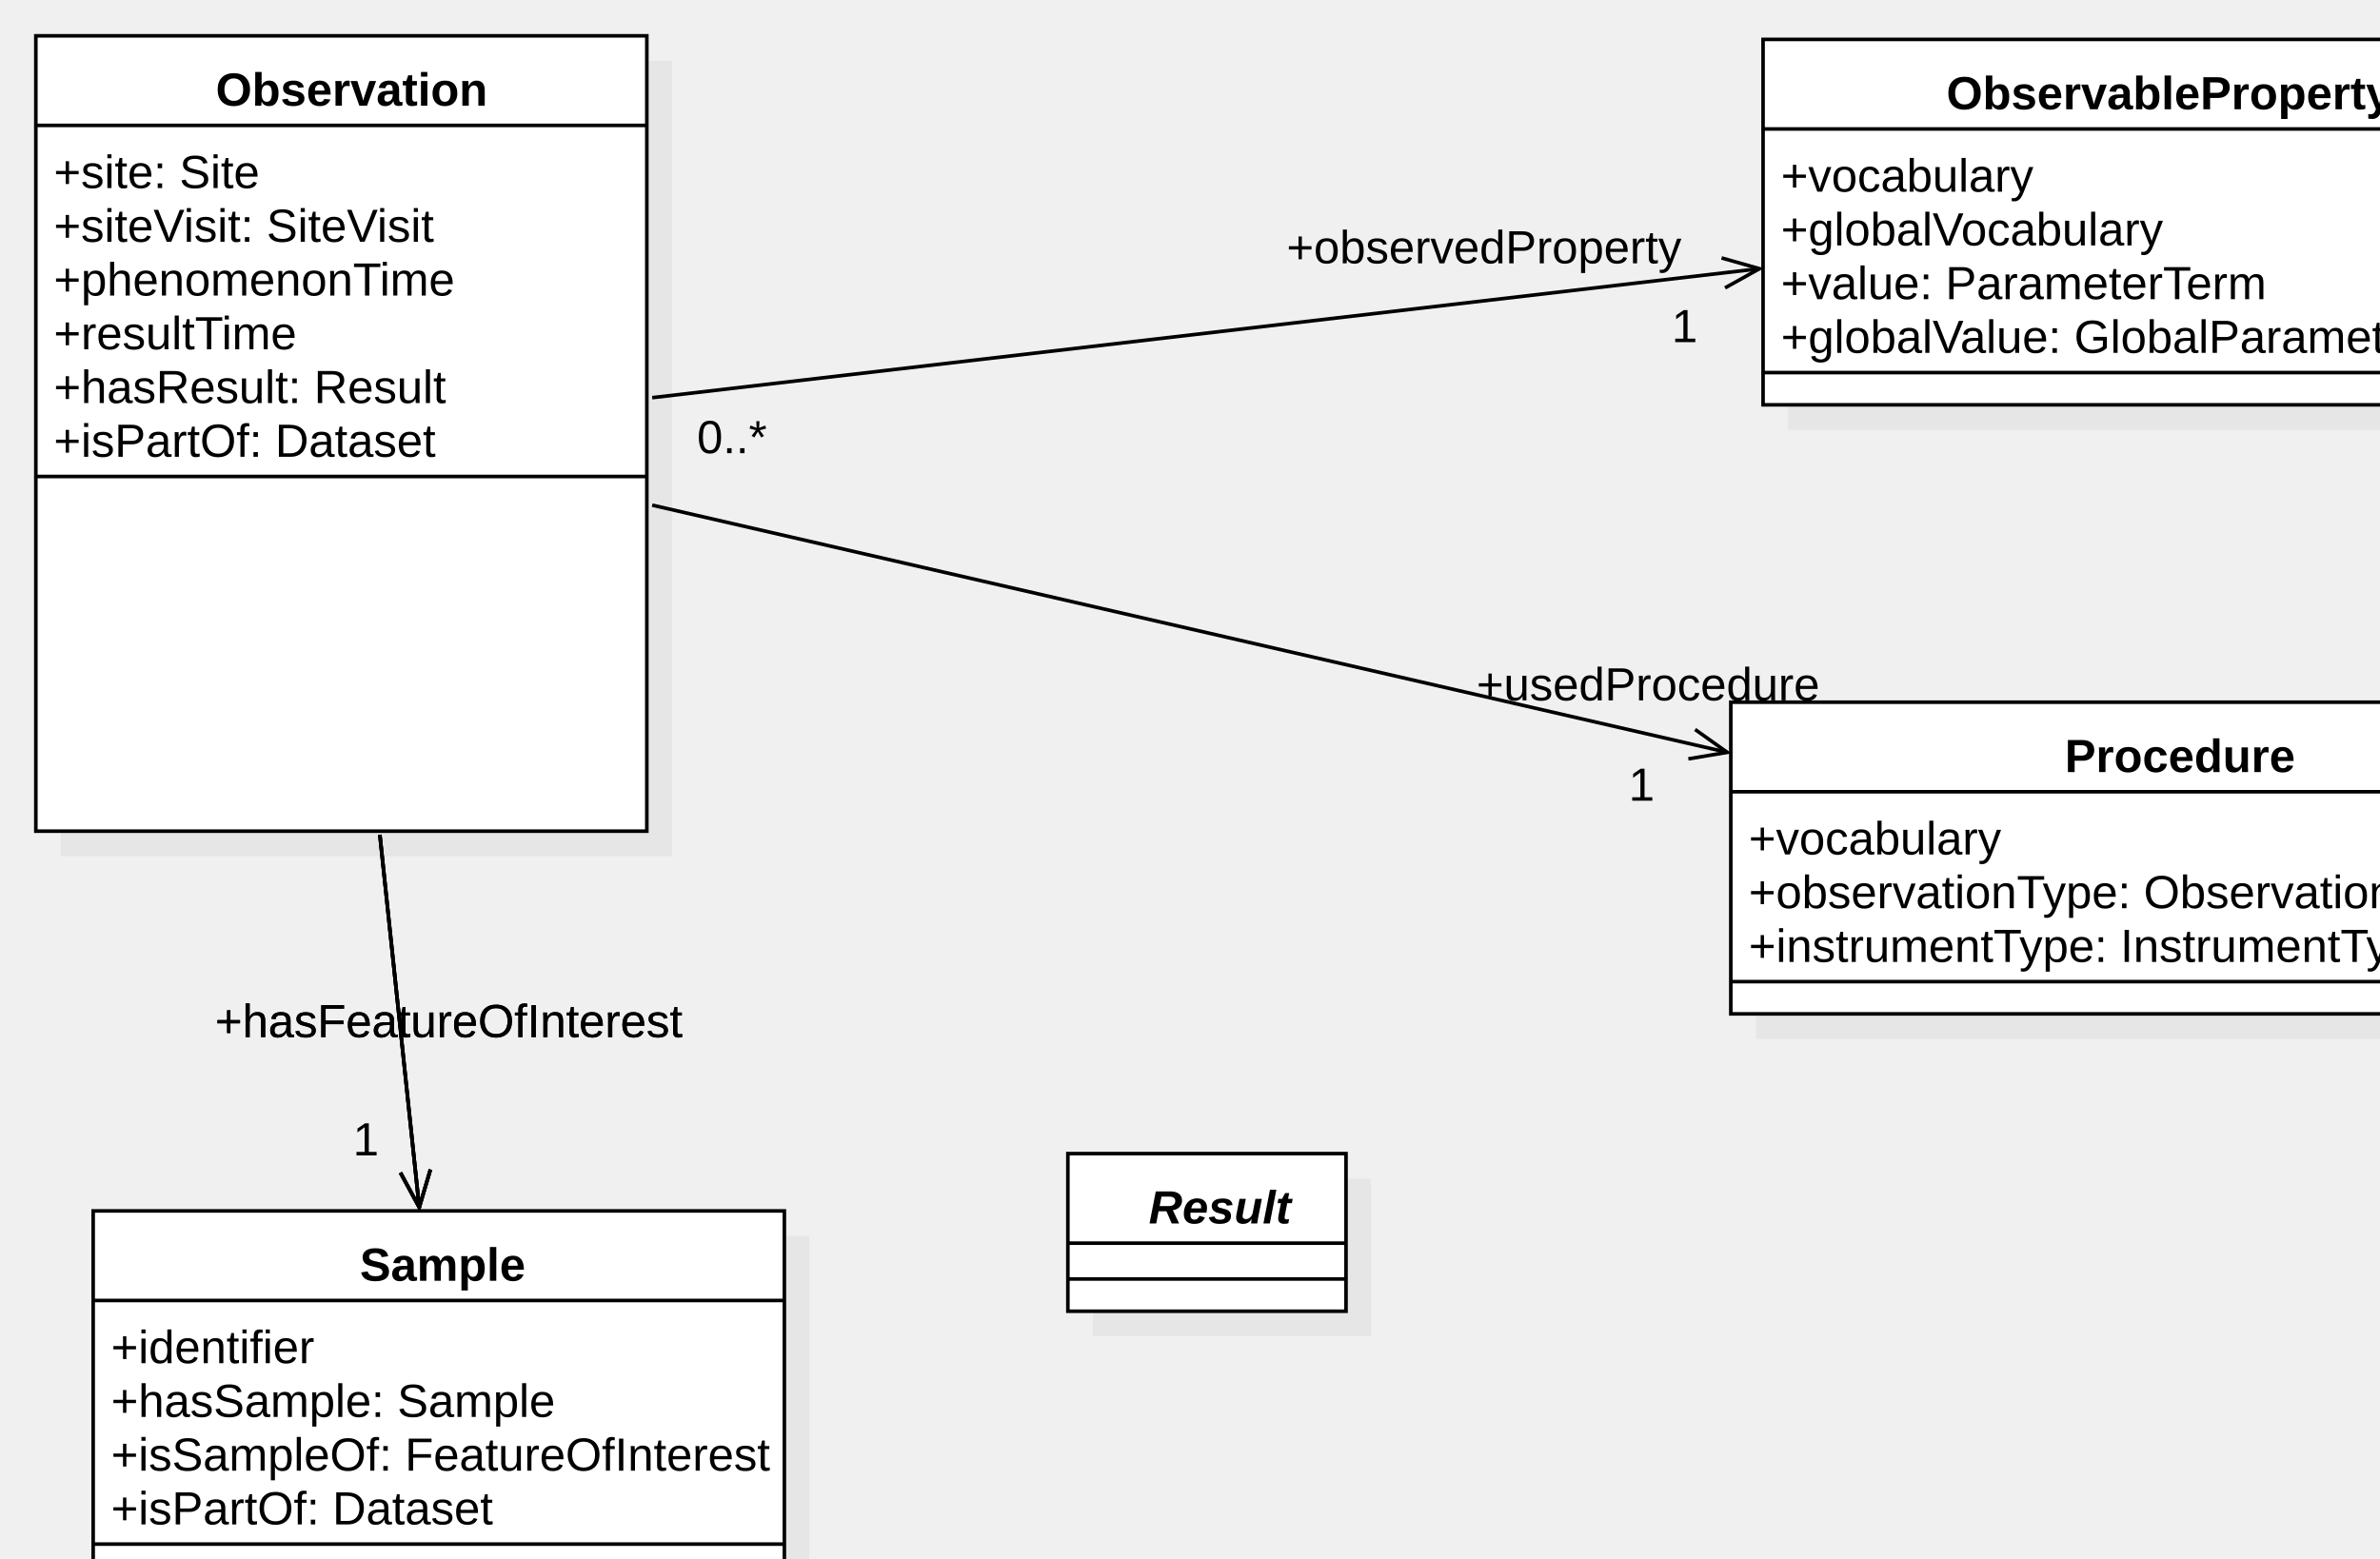
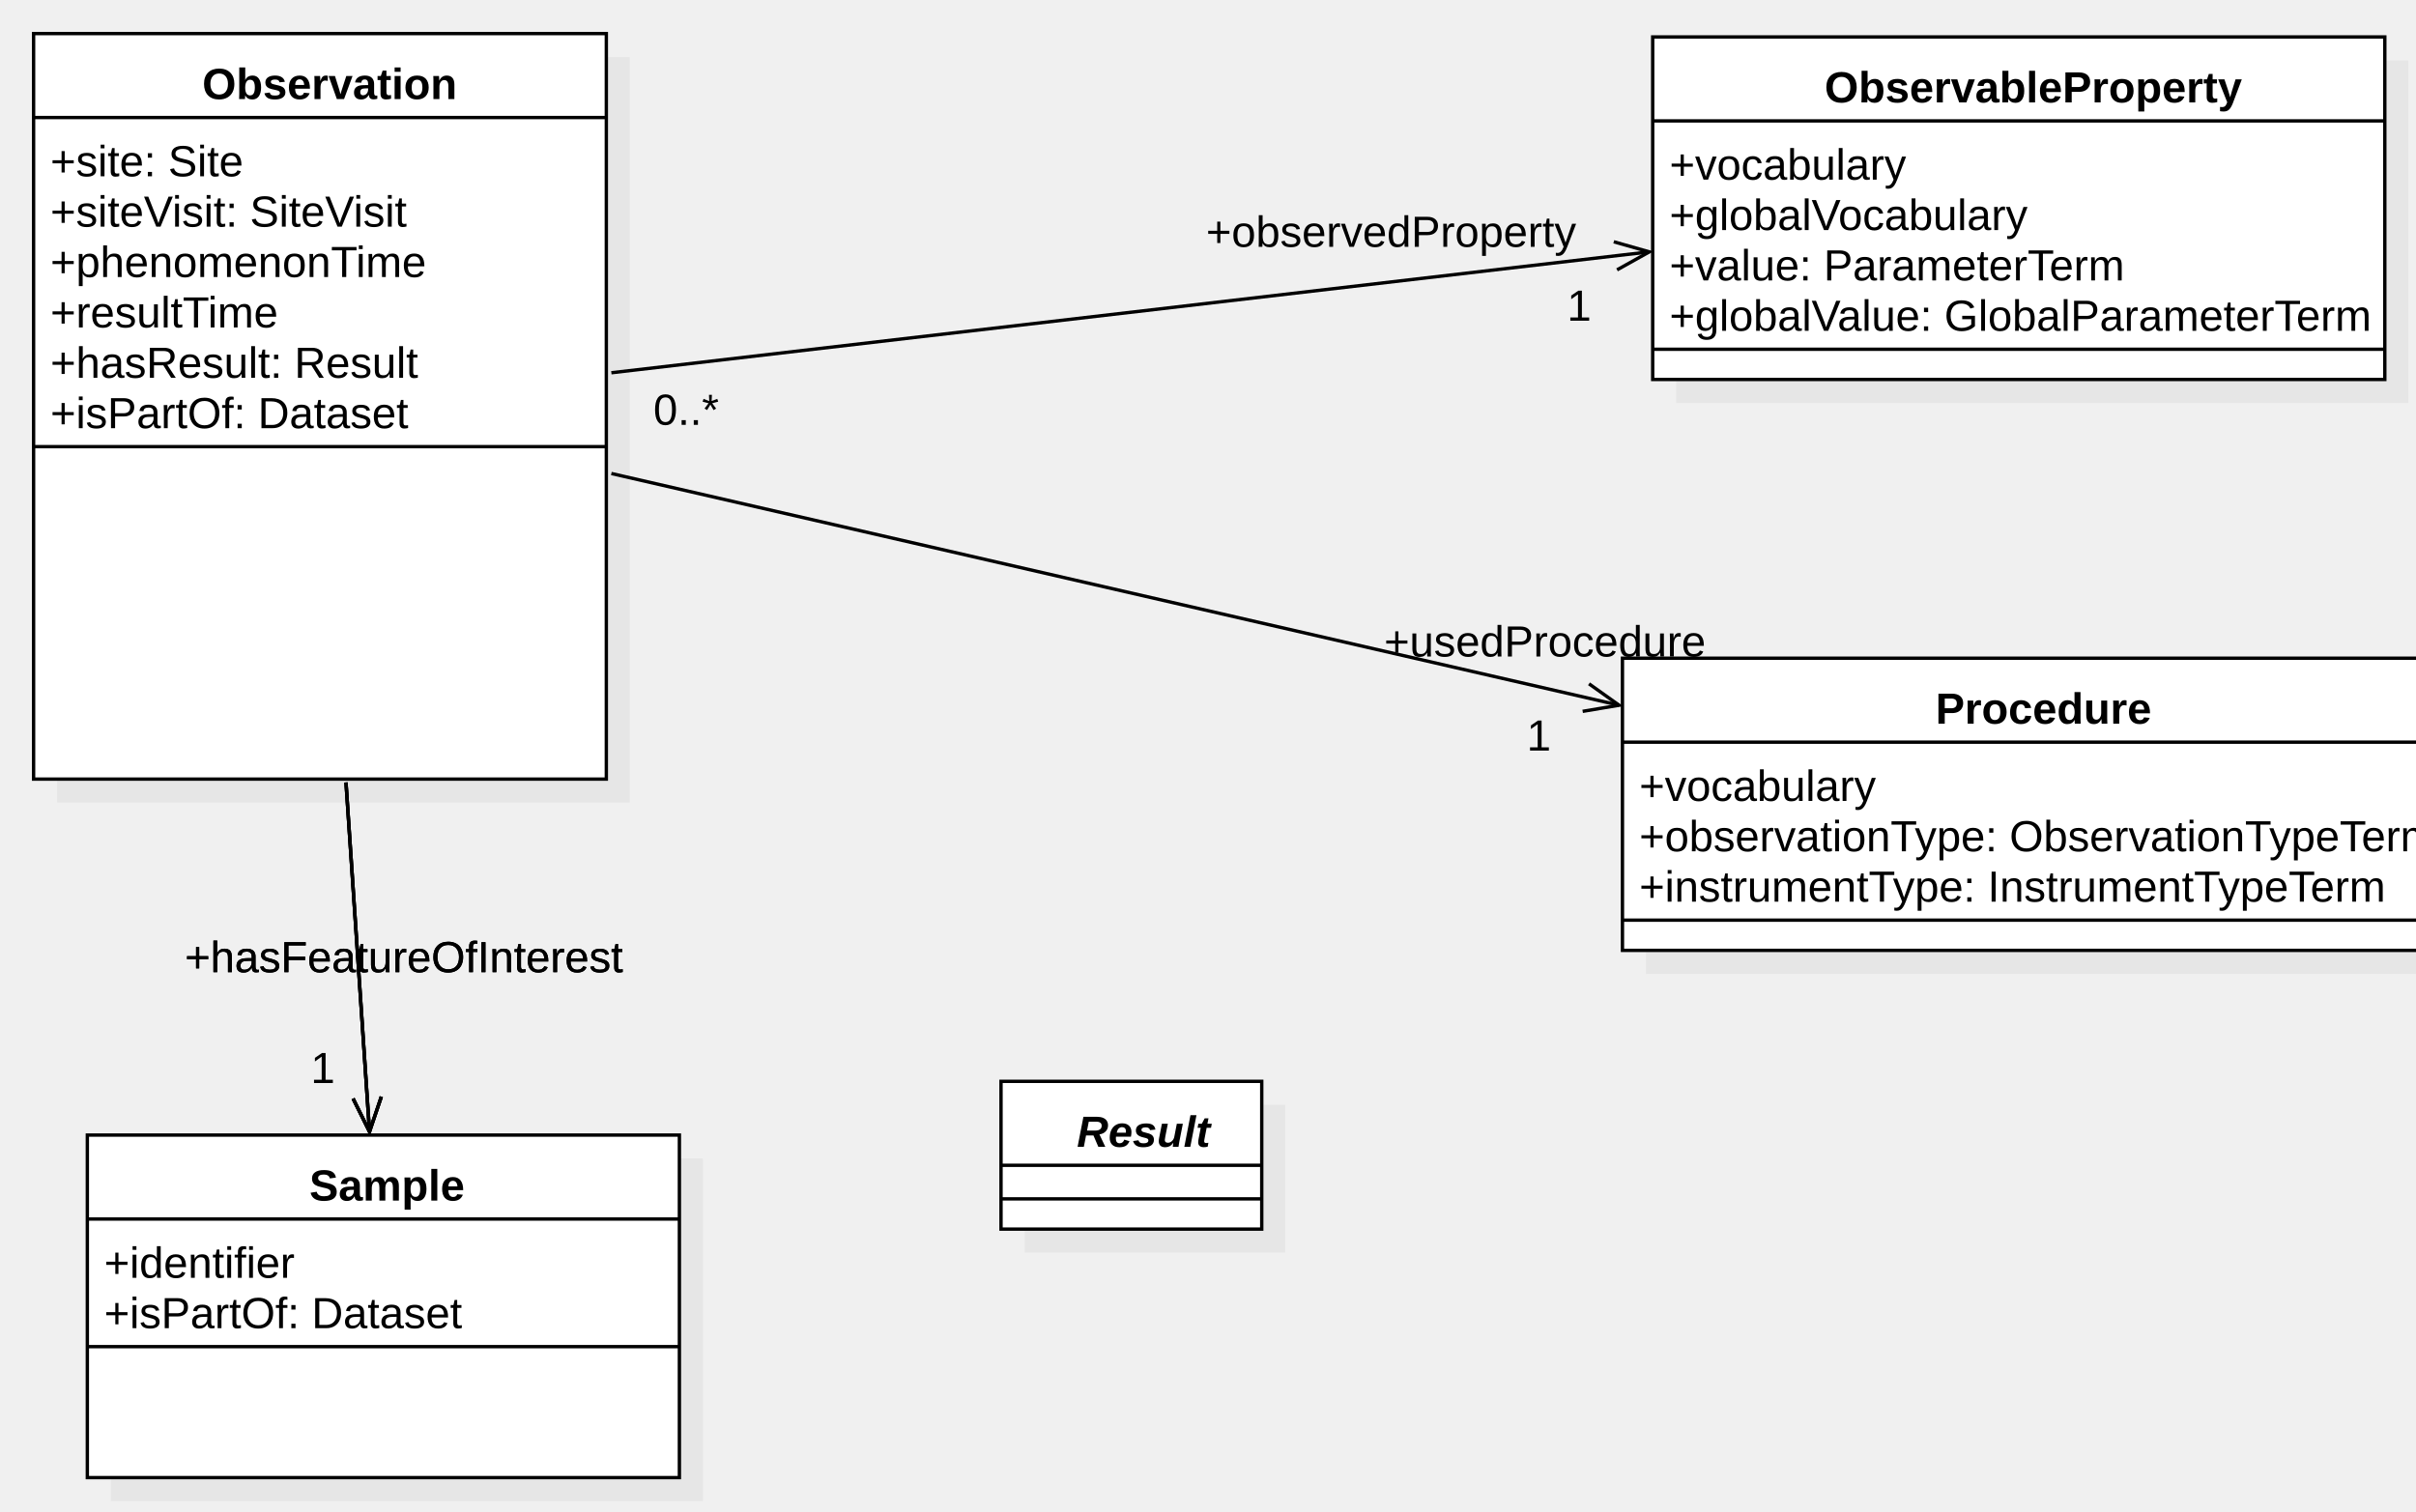
- <svg xmlns="http://www.w3.org/2000/svg" height="435" version="1.1" width="664.163">
+ <svg xmlns="http://www.w3.org/2000/svg" height="450" version="1.1" width="719.236">
  <defs />
  <g>
    <g transform="translate(-446,-222) scale(1,1)">
      <rect fill="#C0C0C0" height="222" opacity="0.2" stroke="none" width="170.503" x="463" y="239" />
    </g>
    <g transform="translate(-446,-222) scale(1,1)">
      <rect fill="#ffffff" height="222" stroke="none" width="170.503" x="456" y="232" />
    </g>
    <g transform="translate(-446,-222) scale(1,1)">
      <path d="M 456 232 L 626.503 232 L 626.503 454 L 456 454 L 456 232 Z Z" fill="none" stroke="#000000" stroke-miterlimit="10" />
    </g>
    <g transform="translate(-446,-222) scale(1,1)">
      <path d="M 456 257 L 626.503 257" fill="none" stroke="#000000" stroke-miterlimit="10" />
    </g>
    <g transform="translate(-446,-222) scale(1,1)">
      <path d="M 456 355 L 626.503 355" fill="none" stroke="#000000" stroke-miterlimit="10" />
    </g>
    <g transform="translate(-446,-222) scale(1,1)">
      <g>
        <path fill="none" stroke="none" />
        <text fill="#000000" font-family="Arial" font-size="13px" font-style="normal" font-weight="bold" stroke="none" text-decoration="none" x="506.206" y="251.5">Observation</text>
      </g>
    </g>
    <g transform="translate(-446,-222) scale(1,1)">
      <g>
        <path fill="none" stroke="none" />
        <text fill="#000000" font-family="Arial" font-size="13px" font-style="normal" font-weight="normal" stroke="none" text-decoration="none" x="461" y="274.5">+site: Site</text>
      </g>
    </g>
    <g transform="translate(-446,-222) scale(1,1)">
      <g>
        <path fill="none" stroke="none" />
        <text fill="#000000" font-family="Arial" font-size="13px" font-style="normal" font-weight="normal" stroke="none" text-decoration="none" x="461" y="289.5">+siteVisit: SiteVisit</text>
      </g>
    </g>
    <g transform="translate(-446,-222) scale(1,1)">
      <g>
        <path fill="none" stroke="none" />
        <text fill="#000000" font-family="Arial" font-size="13px" font-style="normal" font-weight="normal" stroke="none" text-decoration="none" x="461" y="304.5">+phenomenonTime</text>
      </g>
    </g>
    <g transform="translate(-446,-222) scale(1,1)">
      <g>
        <path fill="none" stroke="none" />
        <text fill="#000000" font-family="Arial" font-size="13px" font-style="normal" font-weight="normal" stroke="none" text-decoration="none" x="461" y="319.5">+resultTime</text>
      </g>
    </g>
    <g transform="translate(-446,-222) scale(1,1)">
      <g>
        <path fill="none" stroke="none" />
        <text fill="#000000" font-family="Arial" font-size="13px" font-style="normal" font-weight="normal" stroke="none" text-decoration="none" x="461" y="334.5">+hasResult: Result</text>
      </g>
    </g>
    <g transform="translate(-446,-222) scale(1,1)">
      <g>
        <path fill="none" stroke="none" />
        <text fill="#000000" font-family="Arial" font-size="13px" font-style="normal" font-weight="normal" stroke="none" text-decoration="none" x="461" y="349.5">+isPartOf: Dataset</text>
      </g>
    </g>
    <g transform="translate(-446,-222) scale(1,1)">
      <rect fill="#C0C0C0" height="102" opacity="0.2" stroke="none" width="217.952" x="945" y="240" />
    </g>
    <g transform="translate(-446,-222) scale(1,1)">
      <rect fill="#ffffff" height="102" stroke="none" width="217.952" x="938" y="233" />
    </g>
    <g transform="translate(-446,-222) scale(1,1)">
      <path d="M 938 233 L 1155.952 233 L 1155.952 335 L 938 335 L 938 233 Z Z" fill="none" stroke="#000000" stroke-miterlimit="10" />
    </g>
    <g transform="translate(-446,-222) scale(1,1)">
      <path d="M 938 258 L 1155.952 258" fill="none" stroke="#000000" stroke-miterlimit="10" />
    </g>
    <g transform="translate(-446,-222) scale(1,1)">
      <path d="M 938 326 L 1155.952 326" fill="none" stroke="#000000" stroke-miterlimit="10" />
    </g>
    <g transform="translate(-446,-222) scale(1,1)">
      <g>
        <path fill="none" stroke="none" />
        <text fill="#000000" font-family="Arial" font-size="13px" font-style="normal" font-weight="bold" stroke="none" text-decoration="none" x="989.171" y="252.5">ObservableProperty</text>
      </g>
    </g>
    <g transform="translate(-446,-222) scale(1,1)">
      <g>
        <path fill="none" stroke="none" />
        <text fill="#000000" font-family="Arial" font-size="13px" font-style="normal" font-weight="normal" stroke="none" text-decoration="none" x="943" y="275.5">+vocabulary</text>
      </g>
    </g>
    <g transform="translate(-446,-222) scale(1,1)">
      <g>
        <path fill="none" stroke="none" />
        <text fill="#000000" font-family="Arial" font-size="13px" font-style="normal" font-weight="normal" stroke="none" text-decoration="none" x="943" y="290.5">+globalVocabulary</text>
      </g>
    </g>
    <g transform="translate(-446,-222) scale(1,1)">
      <g>
        <path fill="none" stroke="none" />
        <text fill="#000000" font-family="Arial" font-size="13px" font-style="normal" font-weight="normal" stroke="none" text-decoration="none" x="943" y="305.5">+value: ParameterTerm</text>
      </g>
    </g>
    <g transform="translate(-446,-222) scale(1,1)">
      <g>
        <path fill="none" stroke="none" />
        <text fill="#000000" font-family="Arial" font-size="13px" font-style="normal" font-weight="normal" stroke="none" text-decoration="none" x="943" y="320.5">+globalValue: GlobalParameterTerm</text>
      </g>
    </g>
    <g transform="translate(-446,-222) scale(1,1)">
      <path d="M 628 333 L 937 297" fill="none" stroke="#000000" stroke-miterlimit="10" />
    </g>
    <g transform="translate(-446,-222) scale(1,1)">
      <path d="M 927.393 302.357 L 937 297 L 926.418 293.995" fill="none" stroke="#000000" stroke-miterlimit="10" />
    </g>
    <g transform="translate(-446,-222) scale(1,1)">
      <g>
        <path fill="none" stroke="none" />
        <text fill="#000000" font-family="Arial" font-size="13px" font-style="normal" font-weight="normal" stroke="none" text-decoration="none" x="640.5" y="348.5">0..*</text>
      </g>
    </g>
    <g transform="translate(-446,-222) scale(1,1)">
      <g>
        <path fill="none" stroke="none" />
        <text fill="#000000" font-family="Arial" font-size="13px" font-style="normal" font-weight="normal" stroke="none" text-decoration="none" x="805.036" y="295.5">+observedProperty</text>
      </g>
    </g>
    <g transform="translate(-446,-222) scale(1,1)">
      <g>
        <path fill="none" stroke="none" />
        <text fill="#000000" font-family="Arial" font-size="13px" font-style="normal" font-weight="normal" stroke="none" text-decoration="none" x="912.5" y="317.5">1</text>
      </g>
    </g>
    <g transform="translate(-446,-222) scale(1,1)">
      <rect fill="#C0C0C0" height="87" opacity="0.2" stroke="none" width="246.371" x="936" y="425" />
    </g>
    <g transform="translate(-446,-222) scale(1,1)">
      <rect fill="#ffffff" height="87" stroke="none" width="246.371" x="929" y="418" />
    </g>
    <g transform="translate(-446,-222) scale(1,1)">
      <path d="M 929 418 L 1175.371 418 L 1175.371 505 L 929 505 L 929 418 Z Z" fill="none" stroke="#000000" stroke-miterlimit="10" />
    </g>
    <g transform="translate(-446,-222) scale(1,1)">
      <path d="M 929 443 L 1175.371 443" fill="none" stroke="#000000" stroke-miterlimit="10" />
    </g>
    <g transform="translate(-446,-222) scale(1,1)">
      <path d="M 929 496 L 1175.371 496" fill="none" stroke="#000000" stroke-miterlimit="10" />
    </g>
    <g transform="translate(-446,-222) scale(1,1)">
      <g>
        <path fill="none" stroke="none" />
        <text fill="#000000" font-family="Arial" font-size="13px" font-style="normal" font-weight="bold" stroke="none" text-decoration="none" x="1022.196" y="437.5">Procedure</text>
      </g>
    </g>
    <g transform="translate(-446,-222) scale(1,1)">
      <g>
        <path fill="none" stroke="none" />
        <text fill="#000000" font-family="Arial" font-size="13px" font-style="normal" font-weight="normal" stroke="none" text-decoration="none" x="934" y="460.5">+vocabulary</text>
      </g>
    </g>
    <g transform="translate(-446,-222) scale(1,1)">
      <g>
        <path fill="none" stroke="none" />
        <text fill="#000000" font-family="Arial" font-size="13px" font-style="normal" font-weight="normal" stroke="none" text-decoration="none" x="934" y="475.5">+observationType: ObservationTypeTerm</text>
      </g>
    </g>
    <g transform="translate(-446,-222) scale(1,1)">
      <g>
        <path fill="none" stroke="none" />
        <text fill="#000000" font-family="Arial" font-size="13px" font-style="normal" font-weight="normal" stroke="none" text-decoration="none" x="934" y="490.5">+instrumentType: InstrumentTypeTerm</text>
      </g>
    </g>
    <g transform="translate(-446,-222) scale(1,1)">
      <path d="M 628 363 L 928 432" fill="none" stroke="#000000" stroke-miterlimit="10" />
    </g>
    <g transform="translate(-446,-222) scale(1,1)">
      <path d="M 917.152 433.824 L 928 432 L 919.039 425.62" fill="none" stroke="#000000" stroke-miterlimit="10" />
    </g>
    <g transform="translate(-446,-222) scale(1,1)">
      <g>
        <path fill="none" stroke="none" />
        <text fill="#000000" font-family="Arial" font-size="13px" font-style="normal" font-weight="normal" stroke="none" text-decoration="none" x="858.036" y="417.5">+usedProcedure</text>
      </g>
    </g>
    <g transform="translate(-446,-222) scale(1,1)">
      <g>
        <path fill="none" stroke="none" />
        <text fill="#000000" font-family="Arial" font-size="13px" font-style="normal" font-weight="normal" stroke="none" text-decoration="none" x="900.5" y="445.5">1</text>
      </g>
    </g>
    <g transform="translate(-446,-222) scale(1,1)">
      <rect fill="#C0C0C0" height="44" opacity="0.2" stroke="none" width="77.618" x="751" y="551" />
    </g>
    <g transform="translate(-446,-222) scale(1,1)">
      <rect fill="#ffffff" height="44" stroke="none" width="77.618" x="744" y="544" />
    </g>
    <g transform="translate(-446,-222) scale(1,1)">
      <path d="M 744 544 L 821.618 544 L 821.618 588 L 744 588 L 744 544 Z Z" fill="none" stroke="#000000" stroke-miterlimit="10" />
    </g>
    <g transform="translate(-446,-222) scale(1,1)">
      <path d="M 744 569 L 821.618 569" fill="none" stroke="#000000" stroke-miterlimit="10" />
    </g>
    <g transform="translate(-446,-222) scale(1,1)">
      <path d="M 744 579 L 821.618 579" fill="none" stroke="#000000" stroke-miterlimit="10" />
    </g>
    <g transform="translate(-446,-222) scale(1,1)">
      <g>
        <path fill="none" stroke="none" />
        <text fill="#000000" font-family="Arial" font-size="13px" font-style="italic" font-weight="bold" stroke="none" text-decoration="none" x="766.562" y="563.5">Result</text>
      </g>
    </g>
    <g transform="translate(-446,-222) scale(1,1)">
-       <rect fill="#C0C0C0" height="102" opacity="0.2" stroke="none" width="192.885" x="479" y="567" />
-     </g>
-     <g transform="translate(-446,-222) scale(1,1)">
-       <rect fill="#ffffff" height="102" stroke="none" width="192.885" x="472" y="560" />
-     </g>
-     <g transform="translate(-446,-222) scale(1,1)">
-       <path d="M 472 560 L 664.885 560 L 664.885 662 L 472 662 L 472 560 Z Z" fill="none" stroke="#000000" stroke-miterlimit="10" />
-     </g>
-     <g transform="translate(-446,-222) scale(1,1)">
-       <path d="M 472 585 L 664.885 585" fill="none" stroke="#000000" stroke-miterlimit="10" />
-     </g>
-     <g transform="translate(-446,-222) scale(1,1)">
-       <path d="M 472 653 L 664.885 653" fill="none" stroke="#000000" stroke-miterlimit="10" />
-     </g>
-     <g transform="translate(-446,-222) scale(1,1)">
-       <g>
-         <path fill="none" stroke="none" />
-         <text fill="#000000" font-family="Arial" font-size="13px" font-style="normal" font-weight="bold" stroke="none" text-decoration="none" x="546.404" y="579.5">Sample</text>
+       <rect fill="#C0C0C0" height="102" opacity="0.2" stroke="none" width="176.254" x="479" y="567" />
+     </g>
+     <g transform="translate(-446,-222) scale(1,1)">
+       <rect fill="#ffffff" height="102" stroke="none" width="176.254" x="472" y="560" />
+     </g>
+     <g transform="translate(-446,-222) scale(1,1)">
+       <path d="M 472 560 L 648.254 560 L 648.254 662 L 472 662 L 472 560 Z Z" fill="none" stroke="#000000" stroke-miterlimit="10" />
+     </g>
+     <g transform="translate(-446,-222) scale(1,1)">
+       <path d="M 472 585 L 648.254 585" fill="none" stroke="#000000" stroke-miterlimit="10" />
+     </g>
+     <g transform="translate(-446,-222) scale(1,1)">
+       <path d="M 472 623 L 648.254 623" fill="none" stroke="#000000" stroke-miterlimit="10" />
+     </g>
+     <g transform="translate(-446,-222) scale(1,1)">
+       <g>
+         <path fill="none" stroke="none" />
+         <text fill="#000000" font-family="Arial" font-size="13px" font-style="normal" font-weight="bold" stroke="none" text-decoration="none" x="538.088" y="579.5">Sample</text>
      </g>
    </g>
    <g transform="translate(-446,-222) scale(1,1)">
      <g>
        <path fill="none" stroke="none" />
        <text fill="#000000" font-family="Arial" font-size="13px" font-style="normal" font-weight="normal" stroke="none" text-decoration="none" x="477" y="602.5">+identifier</text>
      </g>
    </g>
    <g transform="translate(-446,-222) scale(1,1)">
      <g>
        <path fill="none" stroke="none" />
-         <text fill="#000000" font-family="Arial" font-size="13px" font-style="normal" font-weight="normal" stroke="none" text-decoration="none" x="477" y="617.5">+hasSample: Sample</text>
-       </g>
-     </g>
-     <g transform="translate(-446,-222) scale(1,1)">
-       <g>
-         <path fill="none" stroke="none" />
-         <text fill="#000000" font-family="Arial" font-size="13px" font-style="normal" font-weight="normal" stroke="none" text-decoration="none" x="477" y="632.5">+isSampleOf: FeatureOfInterest</text>
-       </g>
-     </g>
-     <g transform="translate(-446,-222) scale(1,1)">
-       <g>
-         <path fill="none" stroke="none" />
-         <text fill="#000000" font-family="Arial" font-size="13px" font-style="normal" font-weight="normal" stroke="none" text-decoration="none" x="477" y="647.5">+isPartOf: Dataset</text>
-       </g>
-     </g>
-     <g transform="translate(-446,-222) scale(1,1)">
-       <path d="M 552 455 L 563 559" fill="none" stroke="#000000" stroke-miterlimit="10" />
-     </g>
-     <g transform="translate(-446,-222) scale(1,1)">
-       <path d="M 557.745 549.336 L 563 559 L 566.117 548.451" fill="none" stroke="#000000" stroke-miterlimit="10" />
-     </g>
-     <g transform="translate(-446,-222) scale(1,1)">
-       <g>
-         <path fill="none" stroke="none" />
-         <text fill="#000000" font-family="Arial" font-size="13px" font-style="normal" font-weight="normal" stroke="none" text-decoration="none" x="506.036" y="511.5">+hasFeatureOfInterest</text>
-       </g>
-     </g>
-     <g transform="translate(-446,-222) scale(1,1)">
-       <path d="M 552 455 L 563 559" fill="none" stroke="#000000" stroke-miterlimit="10" />
-     </g>
-     <g transform="translate(-446,-222) scale(1,1)">
-       <path d="M 557.745 549.336 L 563 559 L 566.117 548.451" fill="none" stroke="#000000" stroke-miterlimit="10" />
-     </g>
-     <g transform="translate(-446,-222) scale(1,1)">
-       <path d="M 552 455 L 563 559" fill="none" stroke="#000000" stroke-miterlimit="10" />
-     </g>
-     <g transform="translate(-446,-222) scale(1,1)">
-       <path d="M 557.745 549.336 L 563 559 L 566.117 548.451" fill="none" stroke="#000000" stroke-miterlimit="10" />
-     </g>
-     <g transform="translate(-446,-222) scale(1,1)">
-       <g>
-         <path fill="none" stroke="none" />
-         <text fill="#000000" font-family="Arial" font-size="13px" font-style="normal" font-weight="normal" stroke="none" text-decoration="none" x="506.036" y="511.5">+hasFeatureOfInterest</text>
-       </g>
-     </g>
-     <g transform="translate(-446,-222) scale(1,1)">
-       <g>
-         <path fill="none" stroke="none" />
-         <text fill="#000000" font-family="Arial" font-size="13px" font-style="normal" font-weight="normal" stroke="none" text-decoration="none" x="544.5" y="544.5">1</text>
+         <text fill="#000000" font-family="Arial" font-size="13px" font-style="normal" font-weight="normal" stroke="none" text-decoration="none" x="477" y="617.5">+isPartOf: Dataset</text>
+       </g>
+     </g>
+     <g transform="translate(-446,-222) scale(1,1)">
+       <path d="M 549 455 L 556 559" fill="none" stroke="#000000" stroke-miterlimit="10" />
+     </g>
+     <g transform="translate(-446,-222) scale(1,1)">
+       <path d="M 551.118 549.143 L 556 559 L 559.518 548.578" fill="none" stroke="#000000" stroke-miterlimit="10" />
+     </g>
+     <g transform="translate(-446,-222) scale(1,1)">
+       <g>
+         <path fill="none" stroke="none" />
+         <text fill="#000000" font-family="Arial" font-size="13px" font-style="normal" font-weight="normal" stroke="none" text-decoration="none" x="501.036" y="511.5">+hasFeatureOfInterest</text>
+       </g>
+     </g>
+     <g transform="translate(-446,-222) scale(1,1)">
+       <path d="M 549 455 L 556 559" fill="none" stroke="#000000" stroke-miterlimit="10" />
+     </g>
+     <g transform="translate(-446,-222) scale(1,1)">
+       <path d="M 551.118 549.143 L 556 559 L 559.518 548.578" fill="none" stroke="#000000" stroke-miterlimit="10" />
+     </g>
+     <g transform="translate(-446,-222) scale(1,1)">
+       <path d="M 549 455 L 556 559" fill="none" stroke="#000000" stroke-miterlimit="10" />
+     </g>
+     <g transform="translate(-446,-222) scale(1,1)">
+       <path d="M 551.118 549.143 L 556 559 L 559.518 548.578" fill="none" stroke="#000000" stroke-miterlimit="10" />
+     </g>
+     <g transform="translate(-446,-222) scale(1,1)">
+       <g>
+         <path fill="none" stroke="none" />
+         <text fill="#000000" font-family="Arial" font-size="13px" font-style="normal" font-weight="normal" stroke="none" text-decoration="none" x="501.036" y="511.5">+hasFeatureOfInterest</text>
+       </g>
+     </g>
+     <g transform="translate(-446,-222) scale(1,1)">
+       <g>
+         <path fill="none" stroke="none" />
+         <text fill="#000000" font-family="Arial" font-size="13px" font-style="normal" font-weight="normal" stroke="none" text-decoration="none" x="538.5" y="544.5">1</text>
      </g>
    </g>
  </g>
</svg>
